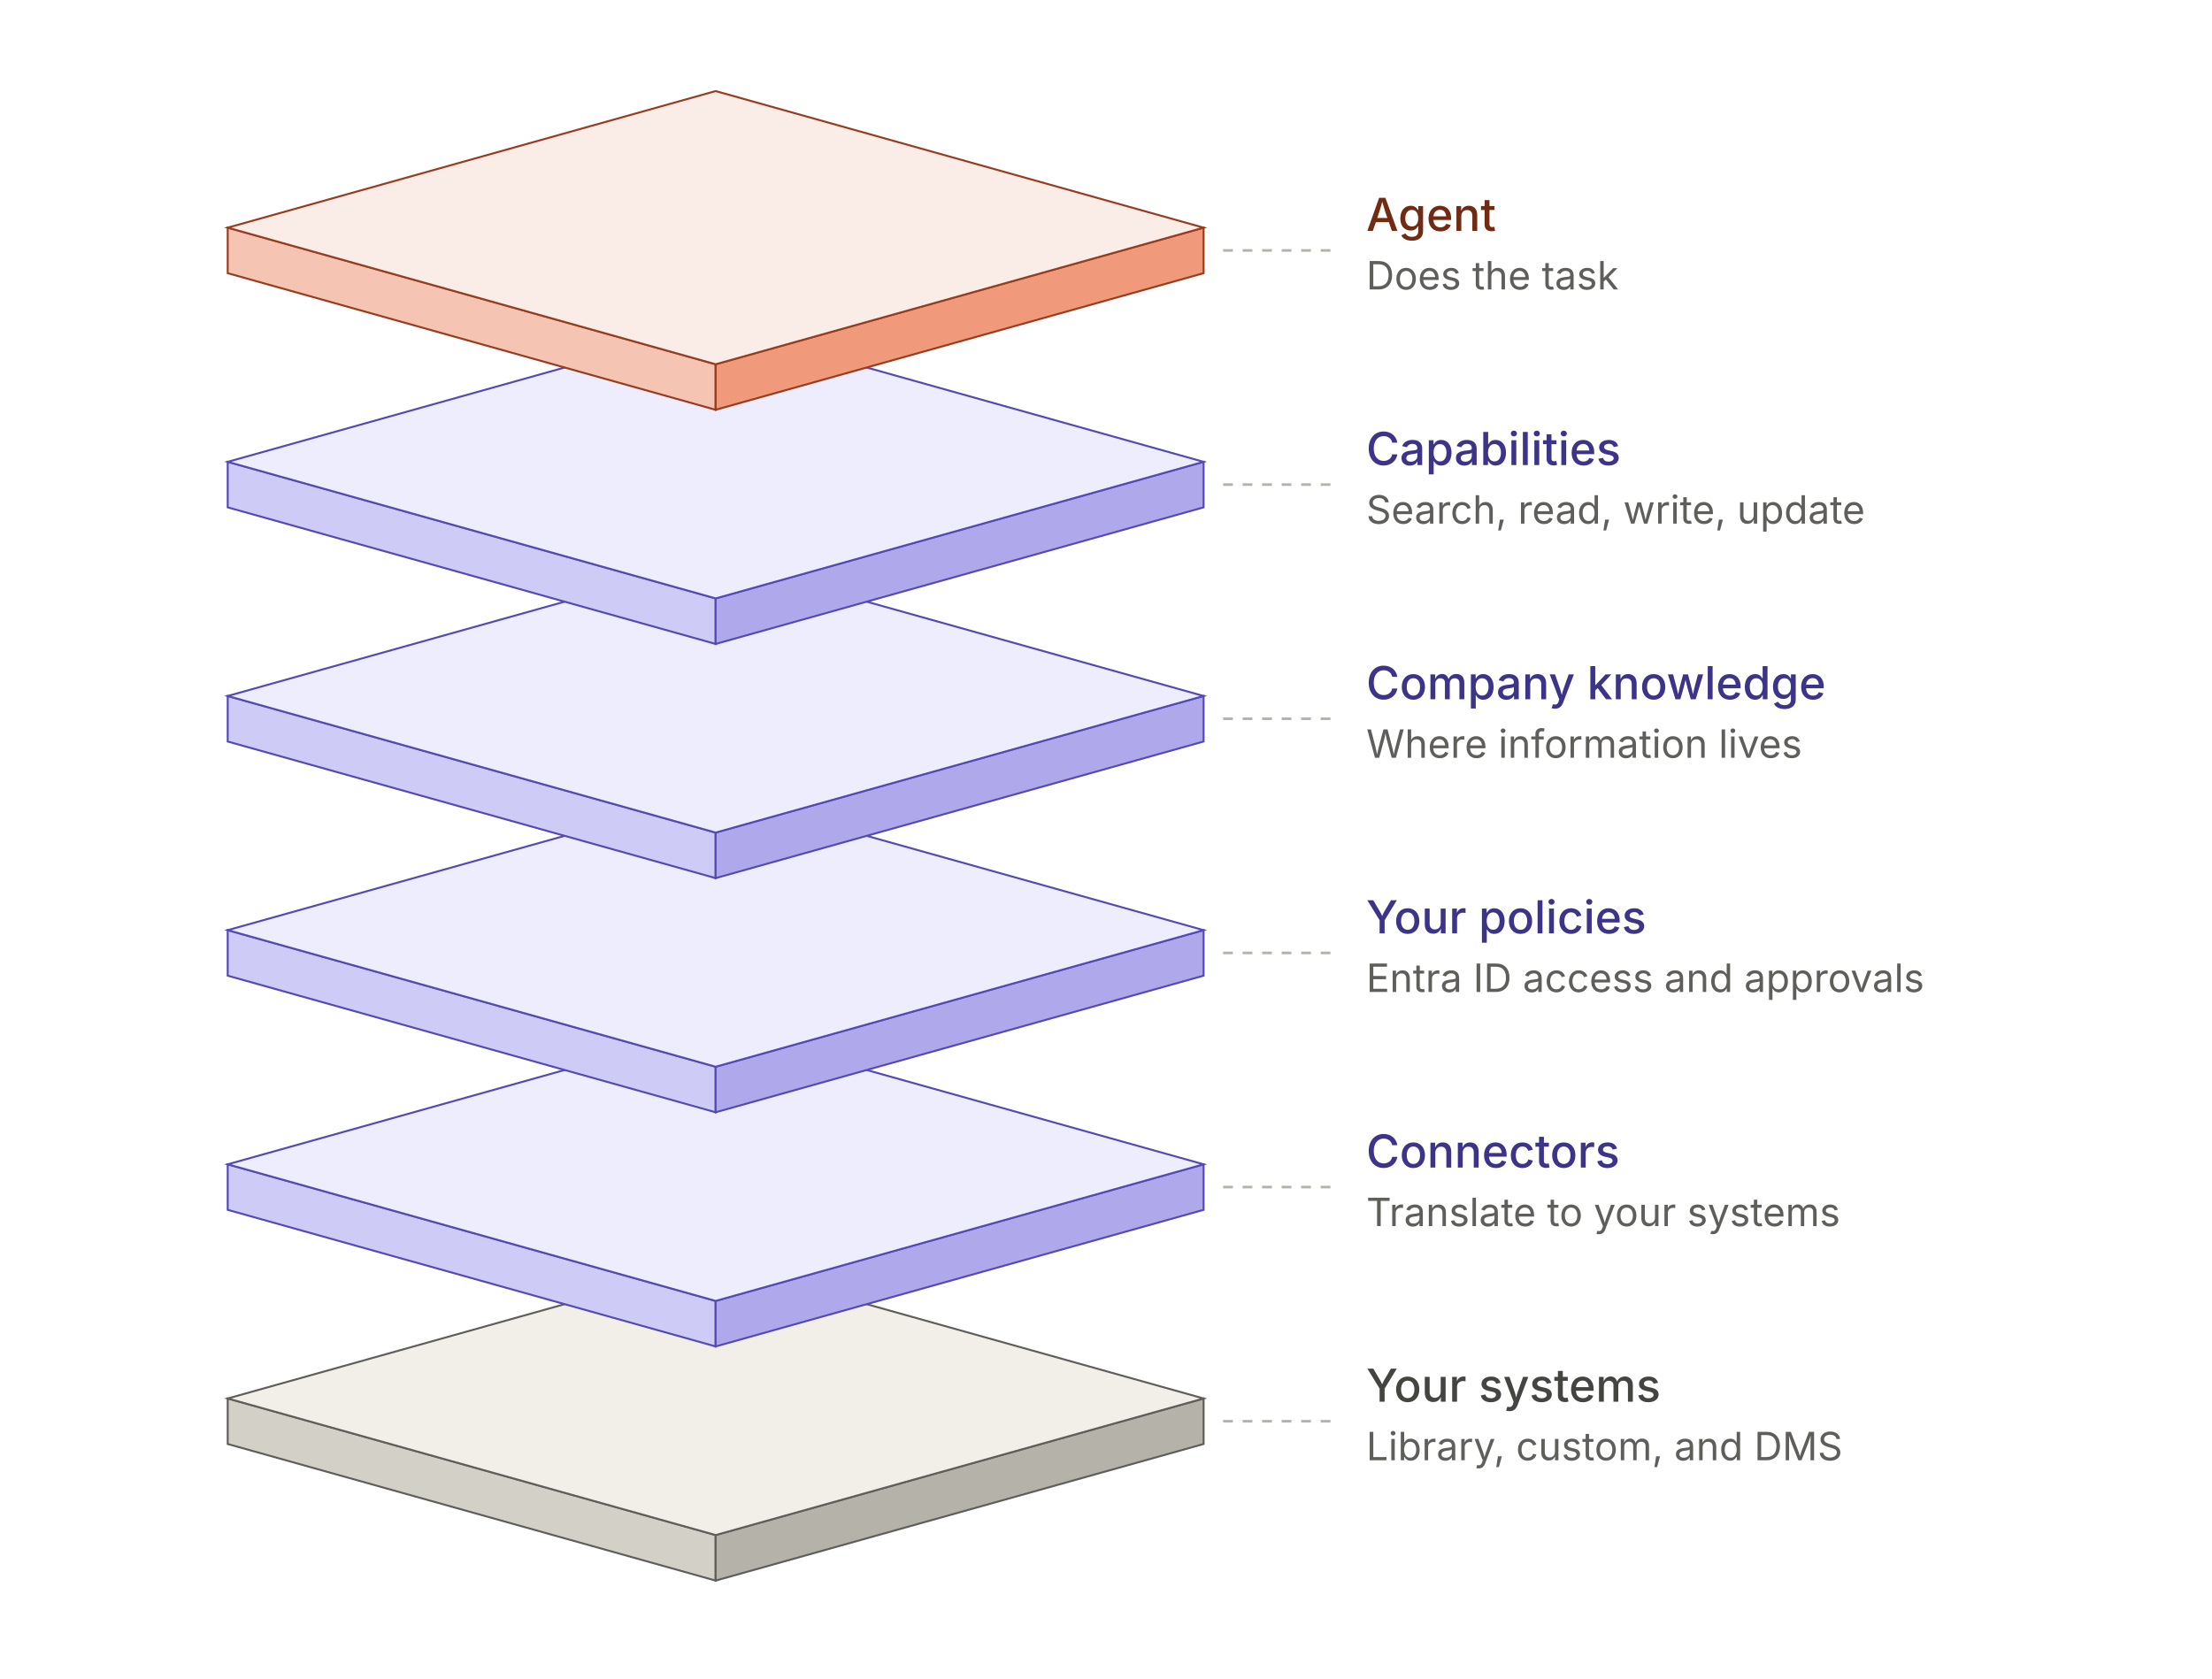
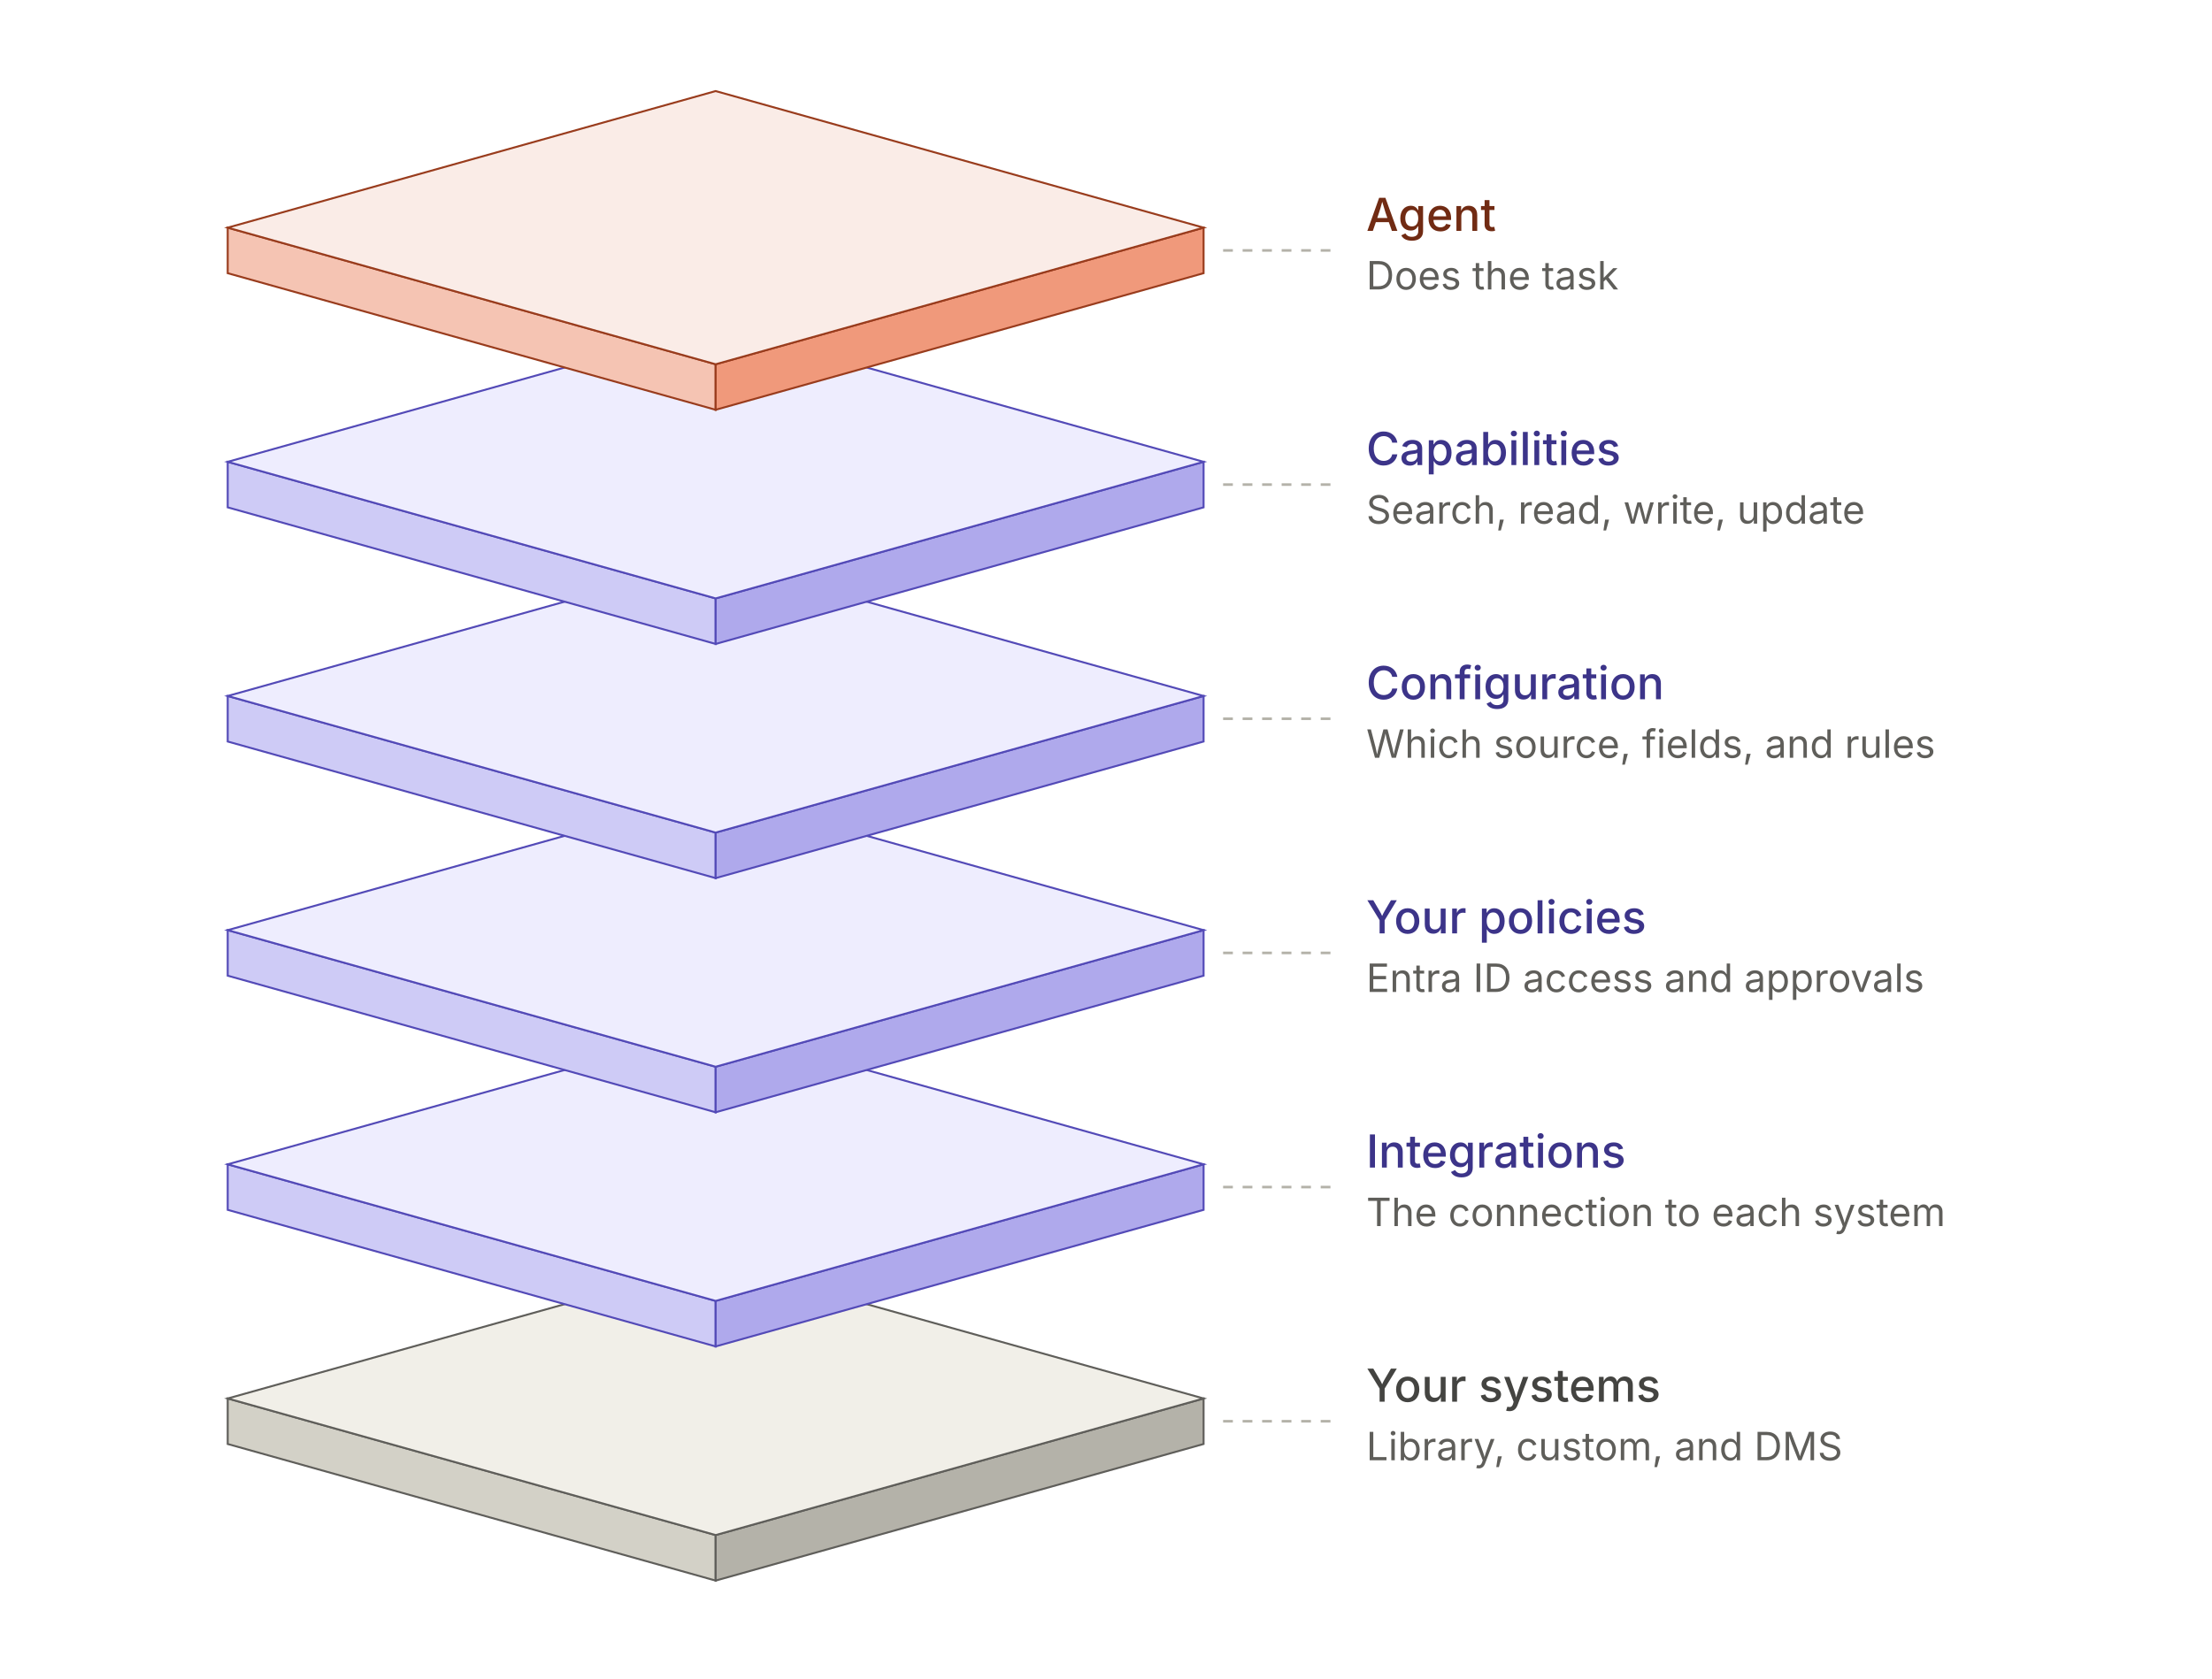
<svg xmlns="http://www.w3.org/2000/svg" width="680" height="516" viewBox="0 0 680 516" role="img" font-family="Inter, -apple-system, Segoe UI, sans-serif">
  <polygon points="70,430 220,472 220,486 70,444" fill="#D3D1C7" stroke="#5F5E5A" stroke-width="0.6" />
  <polygon points="220,472 370,430 370,444 220,486" fill="#B4B2A9" stroke="#5F5E5A" stroke-width="0.6" />
  <polygon points="70,430 220,388 370,430 220,472" fill="#F1EFE8" stroke="#5F5E5A" stroke-width="0.6" />
  <polygon points="70,358 220,400 220,414 70,372" fill="#CECBF6" stroke="#534AB7" stroke-width="0.6" />
  <polygon points="220,400 370,358 370,372 220,414" fill="#AFA9EC" stroke="#534AB7" stroke-width="0.6" />
  <polygon points="70,358 220,316 370,358 220,400" fill="#EEEDFE" stroke="#534AB7" stroke-width="0.6" />
  <polygon points="70,286 220,328 220,342 70,300" fill="#CECBF6" stroke="#534AB7" stroke-width="0.6" />
  <polygon points="220,328 370,286 370,300 220,342" fill="#AFA9EC" stroke="#534AB7" stroke-width="0.6" />
  <polygon points="70,286 220,244 370,286 220,328" fill="#EEEDFE" stroke="#534AB7" stroke-width="0.6" />
  <polygon points="70,214 220,256 220,270 70,228" fill="#CECBF6" stroke="#534AB7" stroke-width="0.6" />
  <polygon points="220,256 370,214 370,228 220,270" fill="#AFA9EC" stroke="#534AB7" stroke-width="0.6" />
  <polygon points="70,214 220,172 370,214 220,256" fill="#EEEDFE" stroke="#534AB7" stroke-width="0.6" />
  <polygon points="70,142 220,184 220,198 70,156" fill="#CECBF6" stroke="#534AB7" stroke-width="0.6" />
  <polygon points="220,184 370,142 370,156 220,198" fill="#AFA9EC" stroke="#534AB7" stroke-width="0.6" />
  <polygon points="70,142 220,100 370,142 220,184" fill="#EEEDFE" stroke="#534AB7" stroke-width="0.6" />
  <polygon points="70,70 220,112 220,126 70,84" fill="#F5C4B3" stroke="#993C1D" stroke-width="0.6" />
  <polygon points="220,112 370,70 370,84 220,126" fill="#F0997B" stroke="#993C1D" stroke-width="0.6" />
  <polygon points="70,70 220,28 370,70 220,112" fill="#FAECE7" stroke="#993C1D" stroke-width="0.6" />
  <line x1="376" y1="77" x2="410" y2="77" stroke="#B4B2A9" stroke-width="0.8" stroke-dasharray="3 3" />
  <text x="420" y="71" font-size="14" font-weight="500" fill="#712B13">Agent</text>
  <text x="420" y="89" font-size="12" fill="#5F5E5A">Does the task</text>
  <line x1="376" y1="149" x2="410" y2="149" stroke="#B4B2A9" stroke-width="0.8" stroke-dasharray="3 3" />
  <text x="420" y="143" font-size="14" font-weight="500" fill="#3C3489">Capabilities</text>
  <text x="420" y="161" font-size="12" fill="#5F5E5A">Search, read, write, update</text>
  <line x1="376" y1="221" x2="410" y2="221" stroke="#B4B2A9" stroke-width="0.8" stroke-dasharray="3 3" />
-   <text x="420" y="215" font-size="14" font-weight="500" fill="#3C3489">Company knowledge</text>
-   <text x="420" y="233" font-size="12" fill="#5F5E5A">Where information lives</text>
+   <text x="420" y="215" font-size="14" font-weight="500" fill="#3C3489">Configuration</text>
+   <text x="420" y="233" font-size="12" fill="#5F5E5A">Which source, fields, and rules</text>
  <line x1="376" y1="293" x2="410" y2="293" stroke="#B4B2A9" stroke-width="0.8" stroke-dasharray="3 3" />
  <text x="420" y="287" font-size="14" font-weight="500" fill="#3C3489">Your policies</text>
  <text x="420" y="305" font-size="12" fill="#5F5E5A">Entra ID access and approvals</text>
  <line x1="376" y1="365" x2="410" y2="365" stroke="#B4B2A9" stroke-width="0.8" stroke-dasharray="3 3" />
-   <text x="420" y="359" font-size="14" font-weight="500" fill="#3C3489">Connectors</text>
-   <text x="420" y="377" font-size="12" fill="#5F5E5A">Translate to your systems</text>
+   <text x="420" y="359" font-size="14" font-weight="500" fill="#3C3489">Integrations</text>
+   <text x="420" y="377" font-size="12" fill="#5F5E5A">The connection to each system</text>
  <line x1="376" y1="437" x2="410" y2="437" stroke="#B4B2A9" stroke-width="0.8" stroke-dasharray="3 3" />
  <text x="420" y="431" font-size="14" font-weight="500" fill="#444441">Your systems</text>
  <text x="420" y="449" font-size="12" fill="#5F5E5A">Library, custom, and DMS</text>
</svg>
